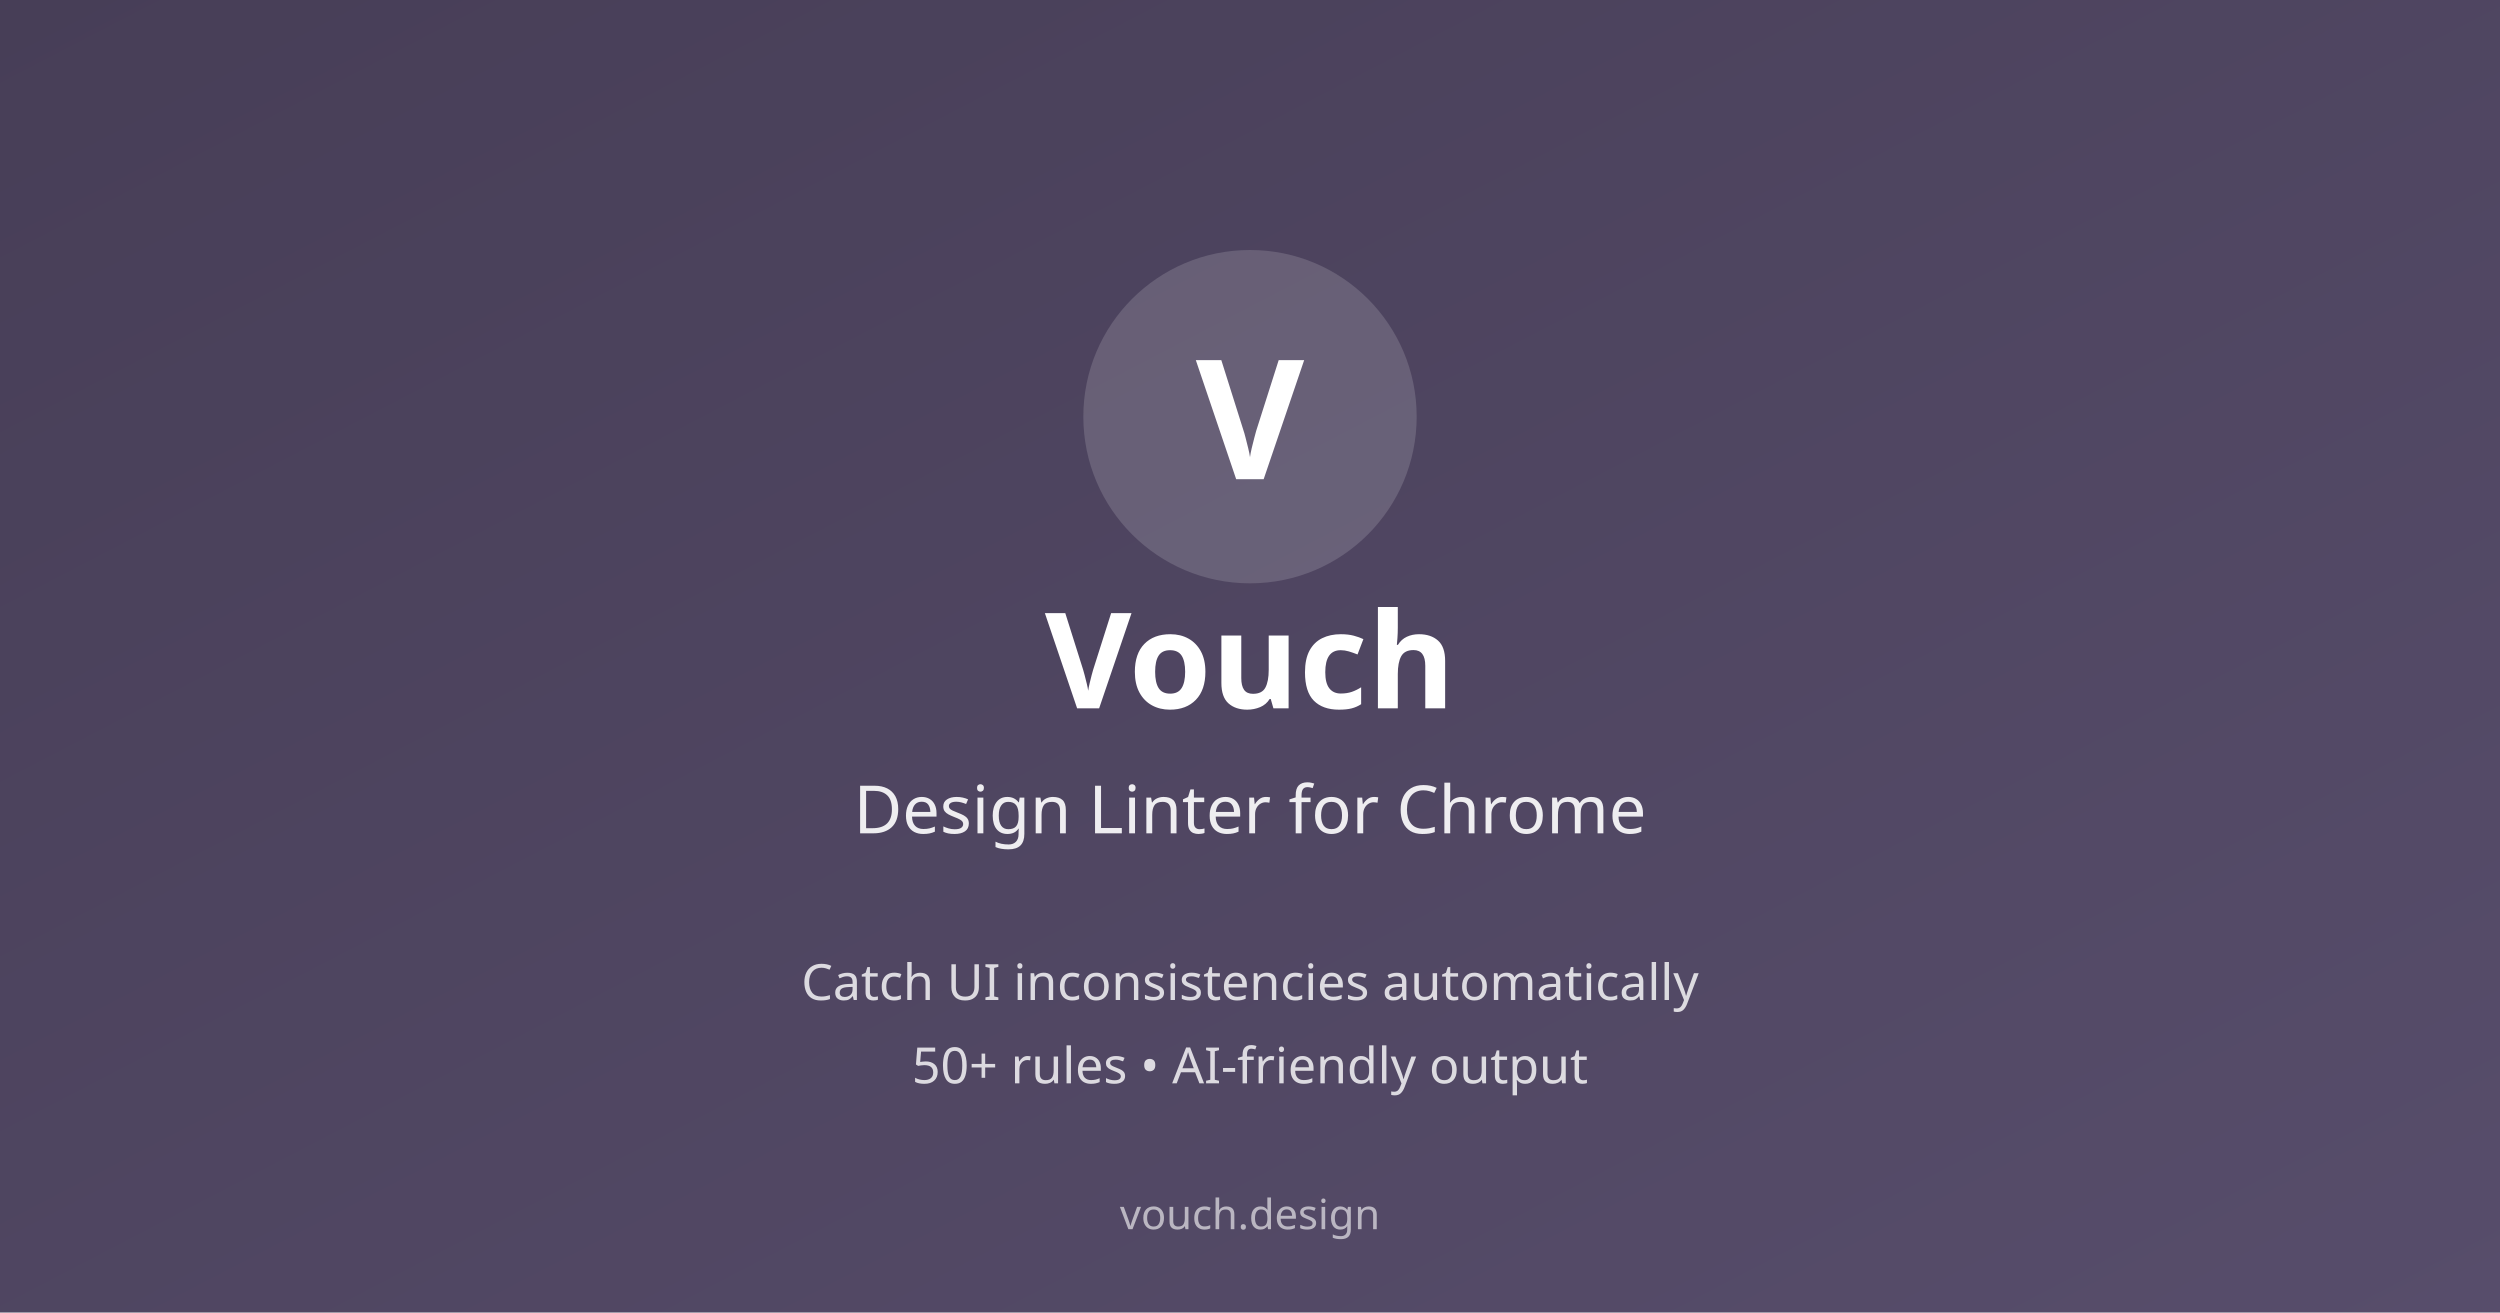
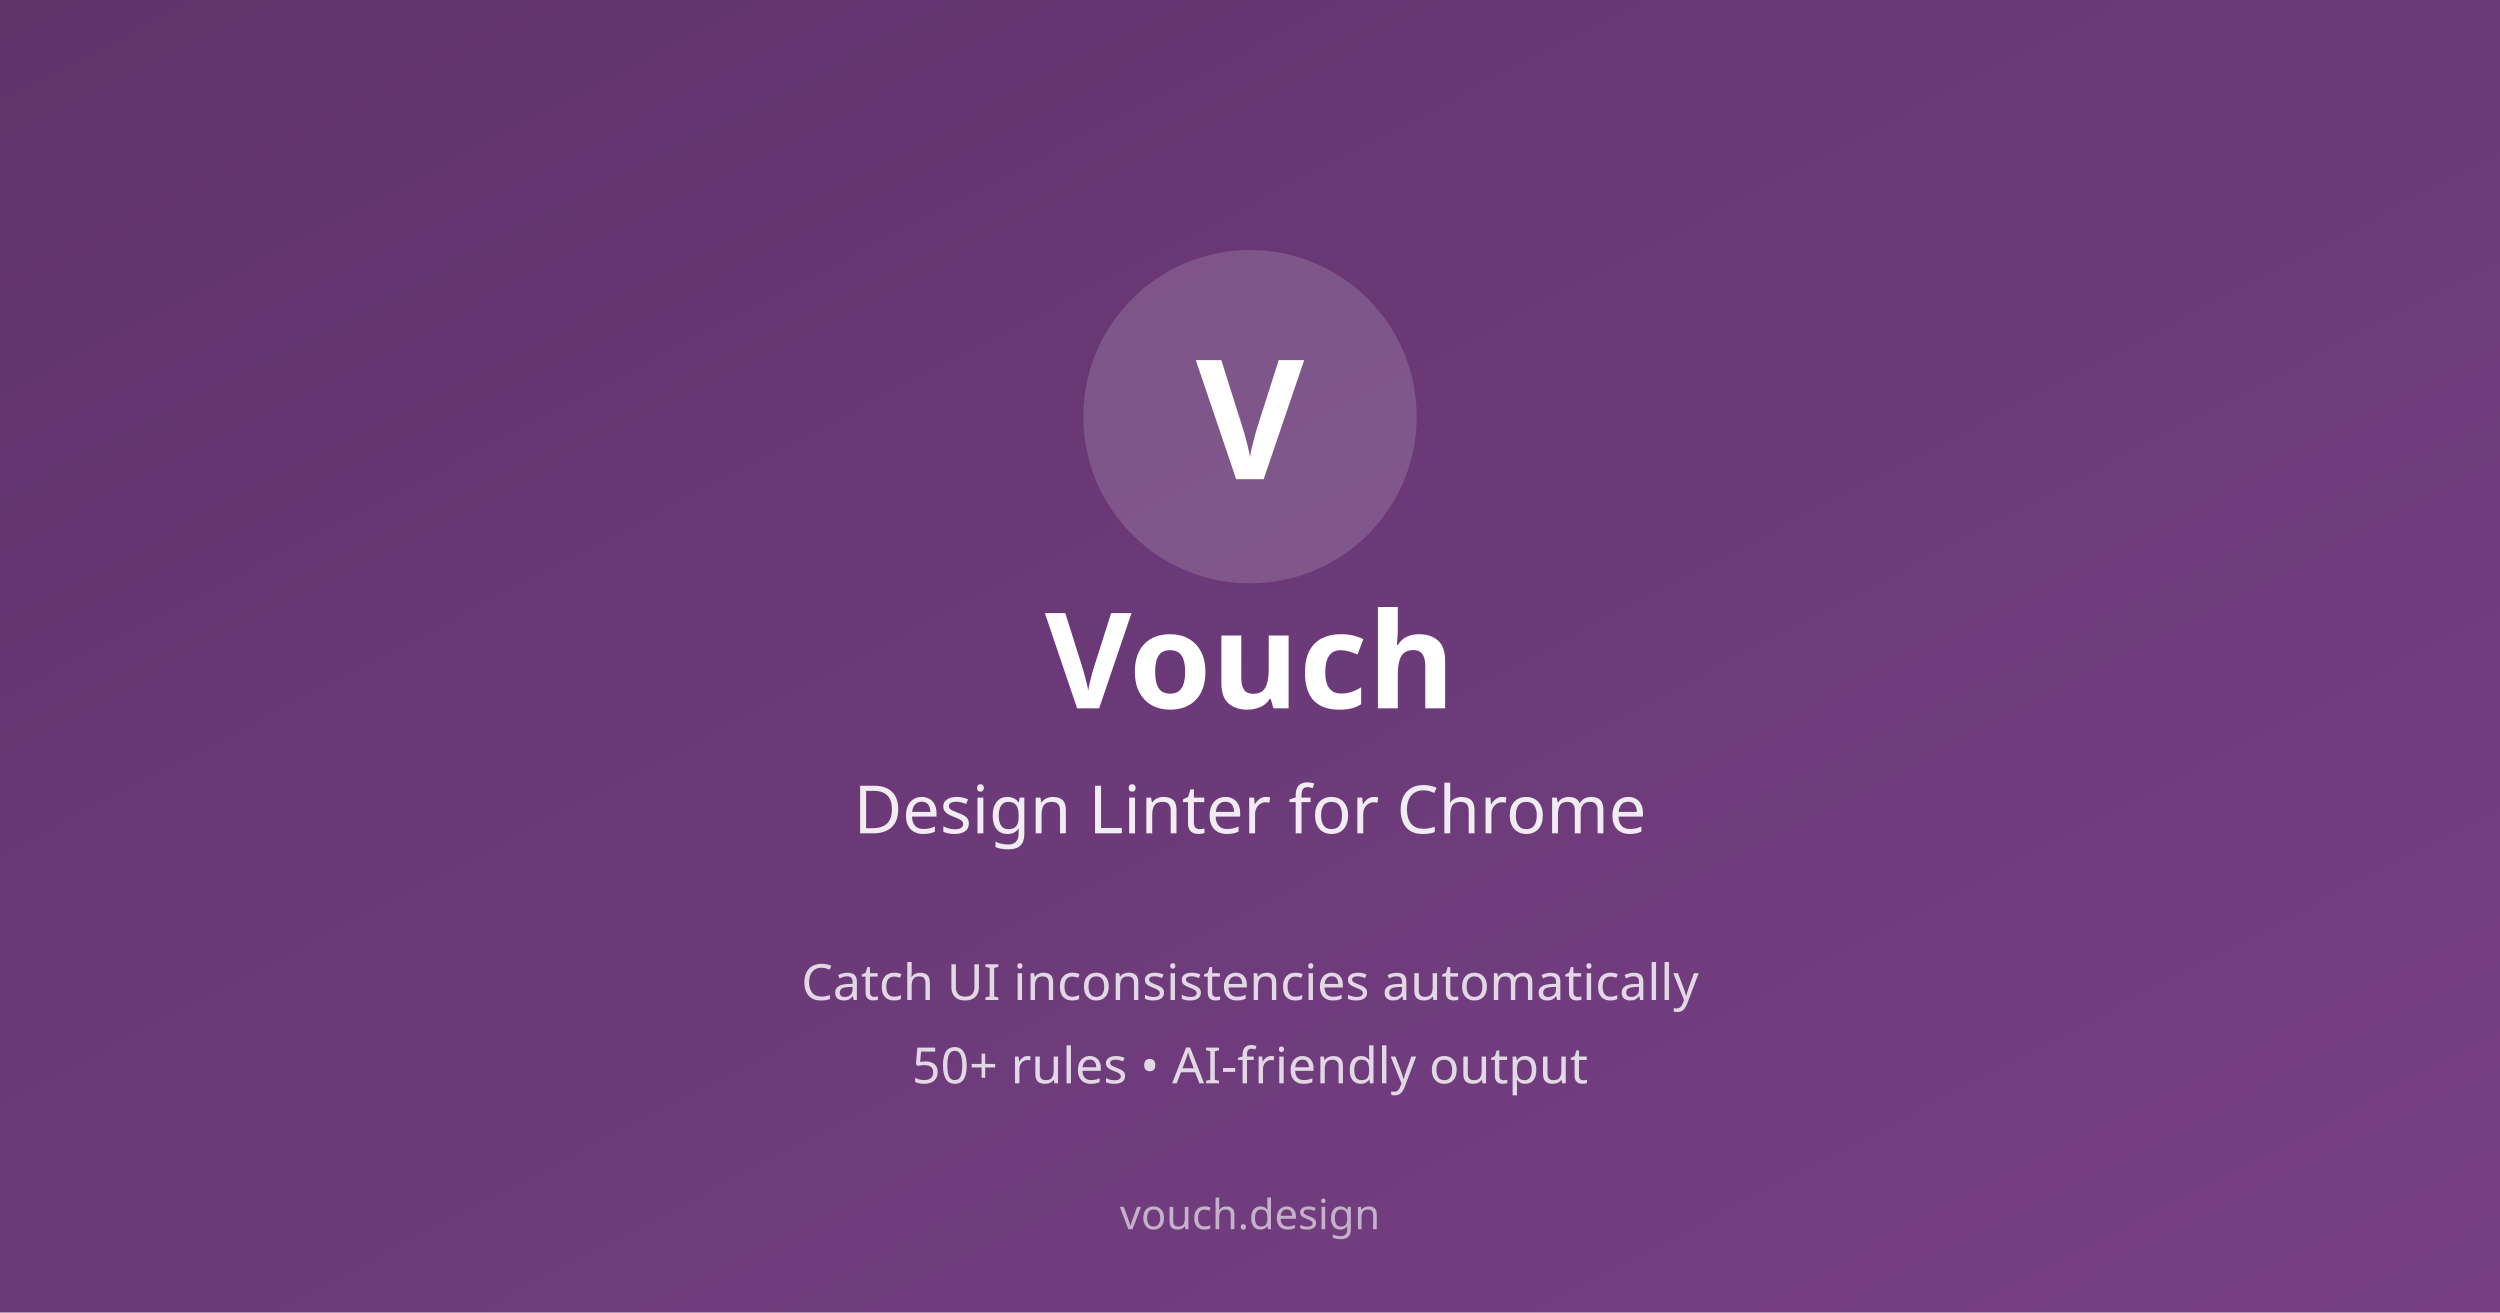
<svg xmlns="http://www.w3.org/2000/svg" width="1200" height="630" viewBox="0 0 1200 630">
  <defs>
    <linearGradient id="bg" x1="0%" y1="0%" x2="100%" y2="100%">
-       <stop offset="0%" style="stop-color:#473E57" />
-       <stop offset="100%" style="stop-color:#574D6B" />
+       <stop offset="0%" style="stop-color:#60336B" />
+       <stop offset="100%" style="stop-color:#774085" />
    </linearGradient>
  </defs>
  <rect fill="url(#bg)" width="1200" height="630" />
  <circle cx="600" cy="200" r="80" fill="white" opacity="0.15" />
  <text x="600" y="230" text-anchor="middle" fill="white" font-family="system-ui, sans-serif" font-size="80" font-weight="bold">V</text>
  <text x="600" y="340" text-anchor="middle" fill="white" font-family="system-ui, sans-serif" font-size="64" font-weight="bold">Vouch</text>
  <text x="600" y="400" text-anchor="middle" fill="white" font-family="system-ui, sans-serif" font-size="32" opacity="0.9">Design Linter for Chrome</text>
  <text x="600" y="480" text-anchor="middle" fill="white" font-family="system-ui, sans-serif" font-size="24" opacity="0.8">Catch UI inconsistencies automatically</text>
  <text x="600" y="520" text-anchor="middle" fill="white" font-family="system-ui, sans-serif" font-size="24" opacity="0.8">50+ rules • AI-friendly output</text>
  <text x="600" y="590" text-anchor="middle" fill="white" font-family="system-ui, sans-serif" font-size="20" opacity="0.6">vouch.design</text>
</svg>
